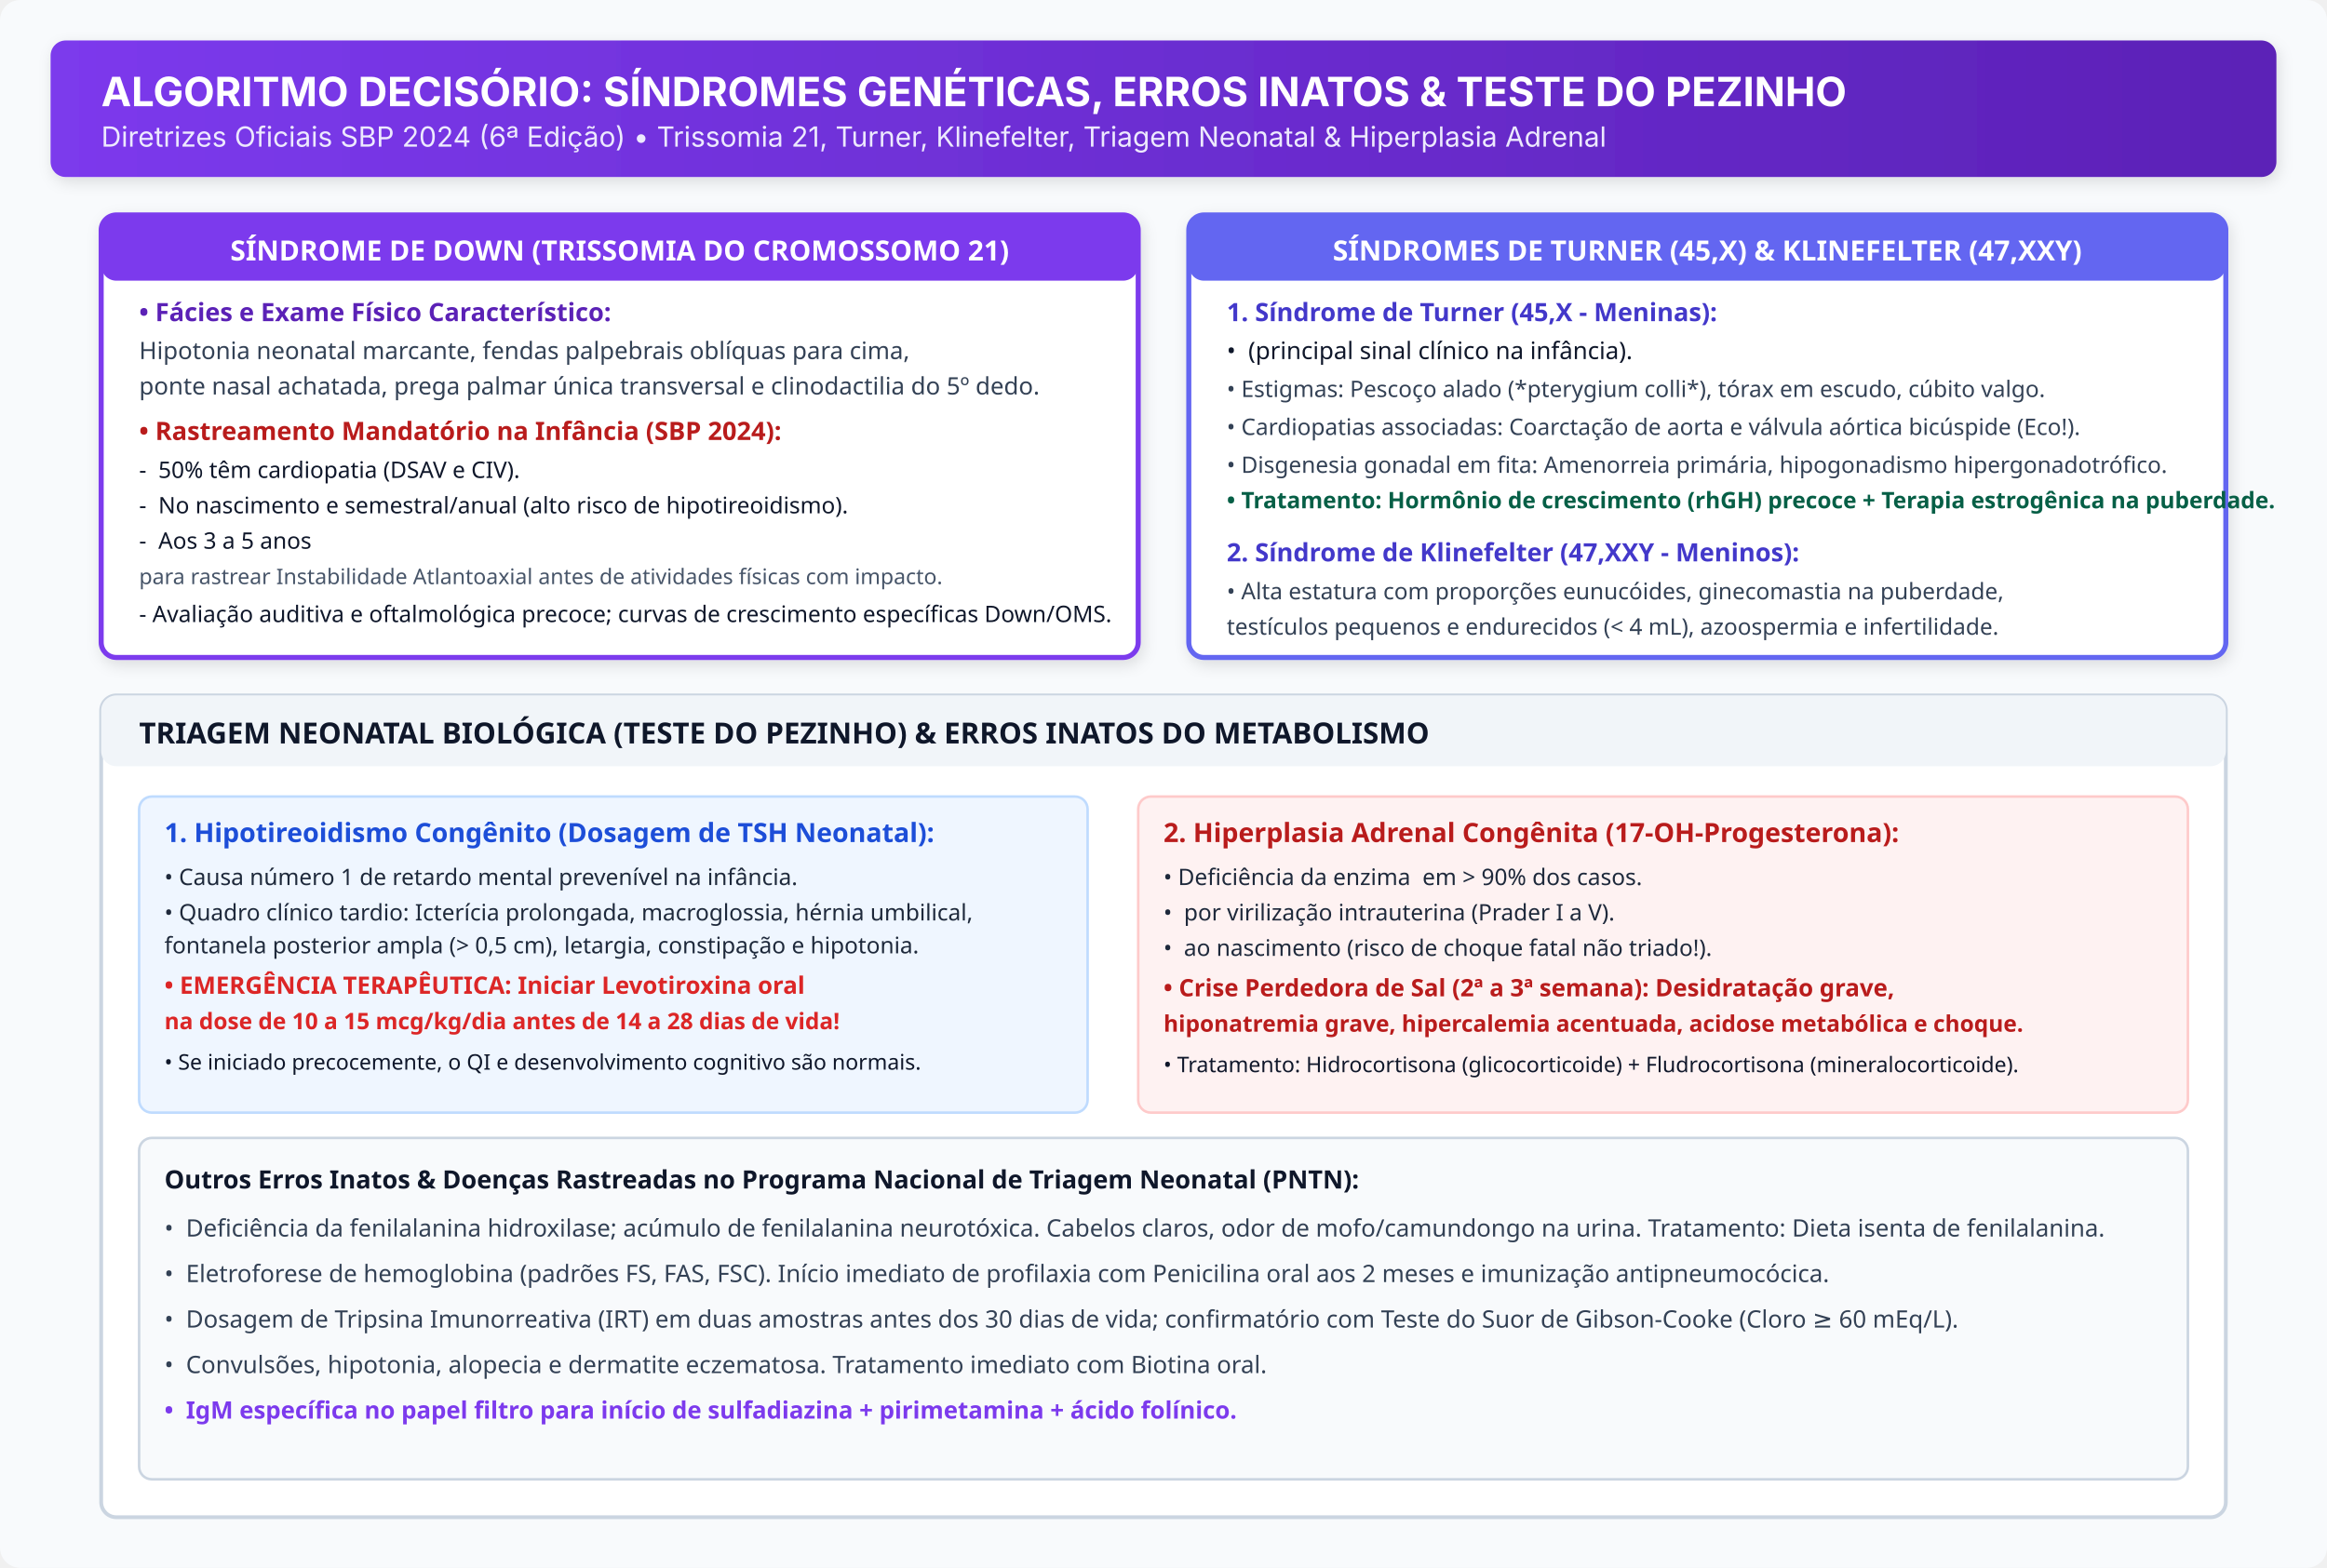
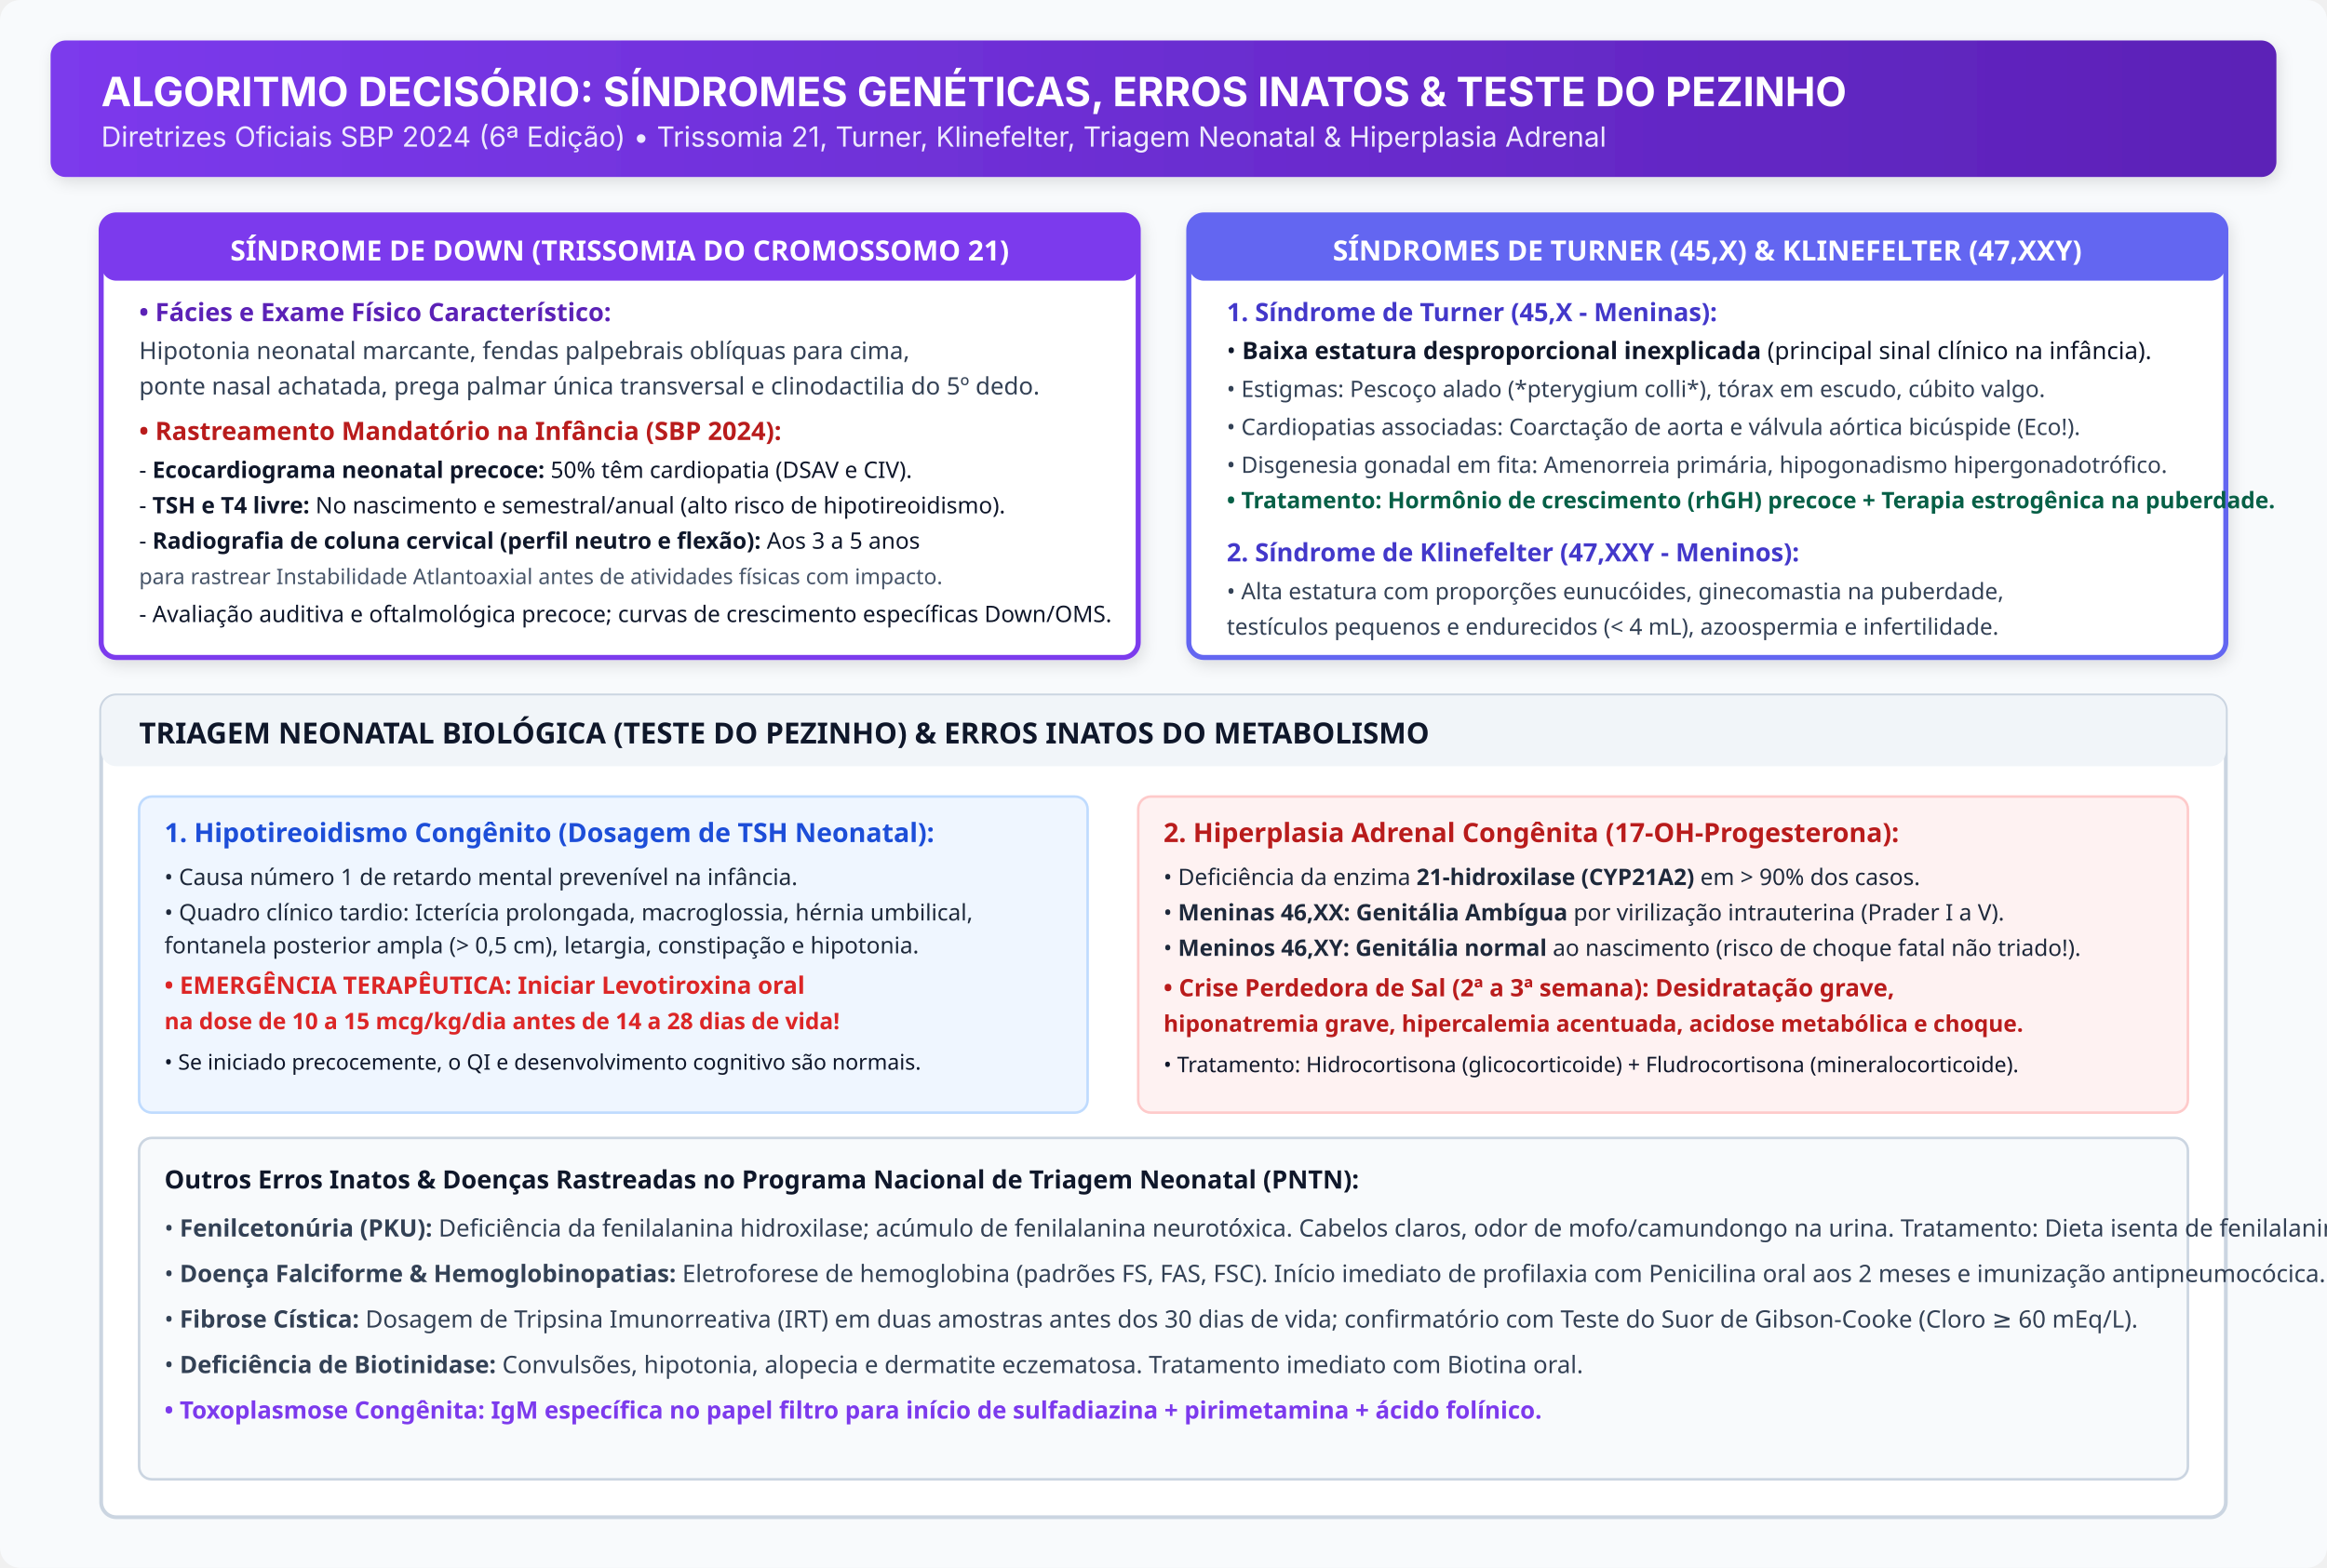
<svg xmlns="http://www.w3.org/2000/svg" viewBox="0 0 920 620" width="100%" height="100%">
  <defs>
    <linearGradient id="gradGen" x1="0%" y1="0%" x2="100%" y2="0%">
      <stop offset="0%" stop-color="#7c3aed" />
      <stop offset="100%" stop-color="#5b21b6" />
    </linearGradient>
    <filter id="shadowGen" x="-5%" y="-5%" width="110%" height="115%" filterUnits="userSpaceOnUse">
      <feDropShadow dx="1" dy="2" stdDeviation="3" flood-opacity="0.12" />
    </filter>
  </defs>
  <rect width="920" height="620" fill="#f8fafc" rx="8" />
  <rect x="20" y="16" width="880" height="54" rx="6" fill="url(#gradGen)" filter="url(#shadowGen)" />
  <text x="40" y="42" fill="#ffffff" font-size="16" font-weight="bold" font-family="system-ui, -apple-system, sans-serif">ALGORITMO DECISÓRIO: SÍNDROMES GENÉTICAS, ERROS INATOS &amp; TESTE DO PEZINHO</text>
  <text x="40" y="58" fill="#ede9fe" font-size="11" font-family="system-ui, -apple-system, sans-serif">Diretrizes Oficiais SBP 2024 (6ª Edição) • Trissomia 21, Turner, Klinefelter, Triagem Neonatal &amp; Hiperplasia Adrenal</text>
  <rect x="40" y="85" width="410" height="175" rx="6" fill="#ffffff" stroke="#7c3aed" stroke-width="2" filter="url(#shadowGen)" />
  <rect x="40" y="85" width="410" height="26" fill="#7c3aed" rx="6" />
  <text x="245" y="103" fill="#ffffff" font-size="11" font-weight="bold" text-anchor="middle" font-family="system-ui, sans-serif">SÍNDROME DE DOWN (TRISSOMIA DO CROMOSSOMO 21)</text>
  <text x="55" y="127" fill="#5b21b6" font-size="10" font-weight="bold" font-family="system-ui, sans-serif">• Fácies e Exame Físico Característico:</text>
  <text x="55" y="142" fill="#334155" font-size="9.5" font-family="system-ui, sans-serif">  Hipotonia neonatal marcante, fendas palpebrais oblíquas para cima,</text>
  <text x="55" y="156" fill="#334155" font-size="9.5" font-family="system-ui, sans-serif">  ponte nasal achatada, prega palmar única transversal e clinodactilia do 5º dedo.</text>
  <text x="55" y="174" fill="#b91c1c" font-size="10" font-weight="bold" font-family="system-ui, sans-serif">• Rastreamento Mandatório na Infância (SBP 2024):</text>
-   <text x="55" y="189" fill="#0f172a" font-size="9" font-family="system-ui, sans-serif">  - <strong>Ecocardiograma neonatal precoce:</strong> 50% têm cardiopatia (DSAV e CIV).</text>
-   <text x="55" y="203" fill="#0f172a" font-size="9" font-family="system-ui, sans-serif">  - <strong>TSH e T4 livre:</strong> No nascimento e semestral/anual (alto risco de hipotireoidismo).</text>
-   <text x="55" y="217" fill="#0f172a" font-size="9" font-family="system-ui, sans-serif">  - <strong>Radiografia de coluna cervical (perfil neutro e flexão):</strong> Aos 3 a 5 anos</text>
+   <text x="55" y="189" fill="#0f172a" font-size="9" font-family="system-ui, sans-serif">  - <tspan font-weight="bold">Ecocardiograma neonatal precoce:</tspan> 50% têm cardiopatia (DSAV e CIV).</text>
+   <text x="55" y="203" fill="#0f172a" font-size="9" font-family="system-ui, sans-serif">  - <tspan font-weight="bold">TSH e T4 livre:</tspan> No nascimento e semestral/anual (alto risco de hipotireoidismo).</text>
+   <text x="55" y="217" fill="#0f172a" font-size="9" font-family="system-ui, sans-serif">  - <tspan font-weight="bold">Radiografia de coluna cervical (perfil neutro e flexão):</tspan> Aos 3 a 5 anos</text>
  <text x="55" y="231" fill="#475569" font-size="8.5" font-family="system-ui, sans-serif">    para rastrear Instabilidade Atlantoaxial antes de atividades físicas com impacto.</text>
  <text x="55" y="246" fill="#0f172a" font-size="9" font-family="system-ui, sans-serif">  - Avaliação auditiva e oftalmológica precoce; curvas de crescimento específicas Down/OMS.</text>
  <rect x="470" y="85" width="410" height="175" rx="6" fill="#ffffff" stroke="#6366f1" stroke-width="2" filter="url(#shadowGen)" />
  <rect x="470" y="85" width="410" height="26" fill="#6366f1" rx="6" />
  <text x="675" y="103" fill="#ffffff" font-size="11" font-weight="bold" text-anchor="middle" font-family="system-ui, sans-serif">SÍNDROMES DE TURNER (45,X) &amp; KLINEFELTER (47,XXY)</text>
  <text x="485" y="127" fill="#4338ca" font-size="10" font-weight="bold" font-family="system-ui, sans-serif">1. Síndrome de Turner (45,X - Meninas):</text>
-   <text x="485" y="142" fill="#0f172a" font-size="9.5" font-family="system-ui, sans-serif">• <strong>Baixa estatura desproporcional inexplicada</strong> (principal sinal clínico na infância).</text>
+   <text x="485" y="142" fill="#0f172a" font-size="9.5" font-family="system-ui, sans-serif">• <tspan font-weight="bold">Baixa estatura desproporcional inexplicada</tspan> (principal sinal clínico na infância).</text>
  <text x="485" y="157" fill="#334155" font-size="9" font-family="system-ui, sans-serif">• Estigmas: Pescoço alado (*pterygium colli*), tórax em escudo, cúbito valgo.</text>
  <text x="485" y="172" fill="#334155" font-size="9" font-family="system-ui, sans-serif">• Cardiopatias associadas: Coarctação de aorta e válvula aórtica bicúspide (Eco!).</text>
  <text x="485" y="187" fill="#334155" font-size="9" font-family="system-ui, sans-serif">• Disgenesia gonadal em fita: Amenorreia primária, hipogonadismo hipergonadotrófico.</text>
  <text x="485" y="201" fill="#065f46" font-size="9" font-weight="bold" font-family="system-ui, sans-serif">• Tratamento: Hormônio de crescimento (rhGH) precoce + Terapia estrogênica na puberdade.</text>
  <text x="485" y="222" fill="#4338ca" font-size="10" font-weight="bold" font-family="system-ui, sans-serif">2. Síndrome de Klinefelter (47,XXY - Meninos):</text>
  <text x="485" y="237" fill="#334155" font-size="9" font-family="system-ui, sans-serif">• Alta estatura com proporções eunucóides, ginecomastia na puberdade,</text>
  <text x="485" y="251" fill="#334155" font-size="9" font-family="system-ui, sans-serif">  testículos pequenos e endurecidos (&lt; 4 mL), azoospermia e infertilidade.</text>
  <rect x="40" y="275" width="840" height="325" rx="6" fill="#ffffff" stroke="#cbd5e1" stroke-width="1.5" />
  <rect x="40" y="275" width="840" height="28" fill="#f1f5f9" rx="6" />
  <text x="55" y="294" fill="#0f172a" font-size="11.5" font-weight="bold" font-family="system-ui, sans-serif">TRIAGEM NEONATAL BIOLÓGICA (TESTE DO PEZINHO) &amp; ERROS INATOS DO METABOLISMO</text>
  <rect x="55" y="315" width="375" height="125" rx="5" fill="#eff6ff" stroke="#bfdbfe" />
  <text x="65" y="333" fill="#1d4ed8" font-size="10.5" font-weight="bold" font-family="system-ui, sans-serif">1. Hipotireoidismo Congênito (Dosagem de TSH Neonatal):</text>
  <text x="65" y="350" fill="#1e293b" font-size="9" font-family="system-ui, sans-serif">• Causa número 1 de retardo mental prevenível na infância.</text>
  <text x="65" y="364" fill="#1e293b" font-size="9" font-family="system-ui, sans-serif">• Quadro clínico tardio: Icterícia prolongada, macroglossia, hérnia umbilical,</text>
  <text x="65" y="377" fill="#1e293b" font-size="9" font-family="system-ui, sans-serif">  fontanela posterior ampla (&gt; 0,5 cm), letargia, constipação e hipotonia.</text>
  <text x="65" y="393" fill="#dc2626" font-size="9.5" font-weight="bold" font-family="system-ui, sans-serif">• EMERGÊNCIA TERAPÊUTICA: Iniciar Levotiroxina oral</text>
  <text x="65" y="407" fill="#dc2626" font-size="9" font-weight="bold" font-family="system-ui, sans-serif">  na dose de 10 a 15 mcg/kg/dia antes de 14 a 28 dias de vida!</text>
  <text x="65" y="423" fill="#0f172a" font-size="8.5" font-family="system-ui, sans-serif">• Se iniciado precocemente, o QI e desenvolvimento cognitivo são normais.</text>
  <rect x="450" y="315" width="415" height="125" rx="5" fill="#fef2f2" stroke="#fecaca" />
  <text x="460" y="333" fill="#b91c1c" font-size="10.5" font-weight="bold" font-family="system-ui, sans-serif">2. Hiperplasia Adrenal Congênita (17-OH-Progesterona):</text>
-   <text x="460" y="350" fill="#1e293b" font-size="9" font-family="system-ui, sans-serif">• Deficiência da enzima <strong>21-hidroxilase (CYP21A2)</strong> em &gt; 90% dos casos.</text>
-   <text x="460" y="364" fill="#1e293b" font-size="9" font-family="system-ui, sans-serif">• <strong>Meninas 46,XX: Genitália Ambígua</strong> por virilização intrauterina (Prader I a V).</text>
-   <text x="460" y="378" fill="#1e293b" font-size="9" font-family="system-ui, sans-serif">• <strong>Meninos 46,XY: Genitália normal</strong> ao nascimento (risco de choque fatal não triado!).</text>
+   <text x="460" y="350" fill="#1e293b" font-size="9" font-family="system-ui, sans-serif">• Deficiência da enzima <tspan font-weight="bold">21-hidroxilase (CYP21A2)</tspan> em &gt; 90% dos casos.</text>
+   <text x="460" y="364" fill="#1e293b" font-size="9" font-family="system-ui, sans-serif">• <tspan font-weight="bold">Meninas 46,XX: Genitália Ambígua</tspan> por virilização intrauterina (Prader I a V).</text>
+   <text x="460" y="378" fill="#1e293b" font-size="9" font-family="system-ui, sans-serif">• <tspan font-weight="bold">Meninos 46,XY: Genitália normal</tspan> ao nascimento (risco de choque fatal não triado!).</text>
  <text x="460" y="394" fill="#b91c1c" font-size="9.5" font-weight="bold" font-family="system-ui, sans-serif">• Crise Perdedora de Sal (2ª a 3ª semana): Desidratação grave,</text>
  <text x="460" y="408" fill="#b91c1c" font-size="9" font-weight="bold" font-family="system-ui, sans-serif">  hiponatremia grave, hipercalemia acentuada, acidose metabólica e choque.</text>
  <text x="460" y="424" fill="#0f172a" font-size="8.5" font-family="system-ui, sans-serif">• Tratamento: Hidrocortisona (glicocorticoide) + Fludrocortisona (mineralocorticoide).</text>
  <rect x="55" y="450" width="810" height="135" rx="5" fill="#f8fafc" stroke="#cbd5e1" />
  <text x="65" y="470" fill="#0f172a" font-size="10" font-weight="bold" font-family="system-ui, sans-serif">Outros Erros Inatos &amp; Doenças Rastreadas no Programa Nacional de Triagem Neonatal (PNTN):</text>
-   <text x="65" y="489" fill="#334155" font-size="9.5" font-family="system-ui, sans-serif">• <strong>Fenilcetonúria (PKU):</strong> Deficiência da fenilalanina hidroxilase; acúmulo de fenilalanina neurotóxica. Cabelos claros, odor de mofo/camundongo na urina. Tratamento: Dieta isenta de fenilalanina.</text>
-   <text x="65" y="507" fill="#334155" font-size="9.5" font-family="system-ui, sans-serif">• <strong>Doença Falciforme &amp; Hemoglobinopatias:</strong> Eletroforese de hemoglobina (padrões FS, FAS, FSC). Início imediato de profilaxia com Penicilina oral aos 2 meses e imunização antipneumocócica.</text>
-   <text x="65" y="525" fill="#334155" font-size="9.5" font-family="system-ui, sans-serif">• <strong>Fibrose Cística:</strong> Dosagem de Tripsina Imunorreativa (IRT) em duas amostras antes dos 30 dias de vida; confirmatório com Teste do Suor de Gibson-Cooke (Cloro ≥ 60 mEq/L).</text>
-   <text x="65" y="543" fill="#334155" font-size="9.5" font-family="system-ui, sans-serif">• <strong>Deficiência de Biotinidase:</strong> Convulsões, hipotonia, alopecia e dermatite eczematosa. Tratamento imediato com Biotina oral.</text>
-   <text x="65" y="561" fill="#7c3aed" font-size="9.5" font-weight="bold" font-family="system-ui, sans-serif">• <strong>Toxoplasmose Congênita:</strong> IgM específica no papel filtro para início de sulfadiazina + pirimetamina + ácido folínico.</text>
+   <text x="65" y="489" fill="#334155" font-size="9.5" font-family="system-ui, sans-serif">• <tspan font-weight="bold">Fenilcetonúria (PKU):</tspan> Deficiência da fenilalanina hidroxilase; acúmulo de fenilalanina neurotóxica. Cabelos claros, odor de mofo/camundongo na urina. Tratamento: Dieta isenta de fenilalanina.</text>
+   <text x="65" y="507" fill="#334155" font-size="9.5" font-family="system-ui, sans-serif">• <tspan font-weight="bold">Doença Falciforme &amp; Hemoglobinopatias:</tspan> Eletroforese de hemoglobina (padrões FS, FAS, FSC). Início imediato de profilaxia com Penicilina oral aos 2 meses e imunização antipneumocócica.</text>
+   <text x="65" y="525" fill="#334155" font-size="9.5" font-family="system-ui, sans-serif">• <tspan font-weight="bold">Fibrose Cística:</tspan> Dosagem de Tripsina Imunorreativa (IRT) em duas amostras antes dos 30 dias de vida; confirmatório com Teste do Suor de Gibson-Cooke (Cloro ≥ 60 mEq/L).</text>
+   <text x="65" y="543" fill="#334155" font-size="9.5" font-family="system-ui, sans-serif">• <tspan font-weight="bold">Deficiência de Biotinidase:</tspan> Convulsões, hipotonia, alopecia e dermatite eczematosa. Tratamento imediato com Biotina oral.</text>
+   <text x="65" y="561" fill="#7c3aed" font-size="9.5" font-weight="bold" font-family="system-ui, sans-serif">• <tspan font-weight="bold">Toxoplasmose Congênita:</tspan> IgM específica no papel filtro para início de sulfadiazina + pirimetamina + ácido folínico.</text>
</svg>
